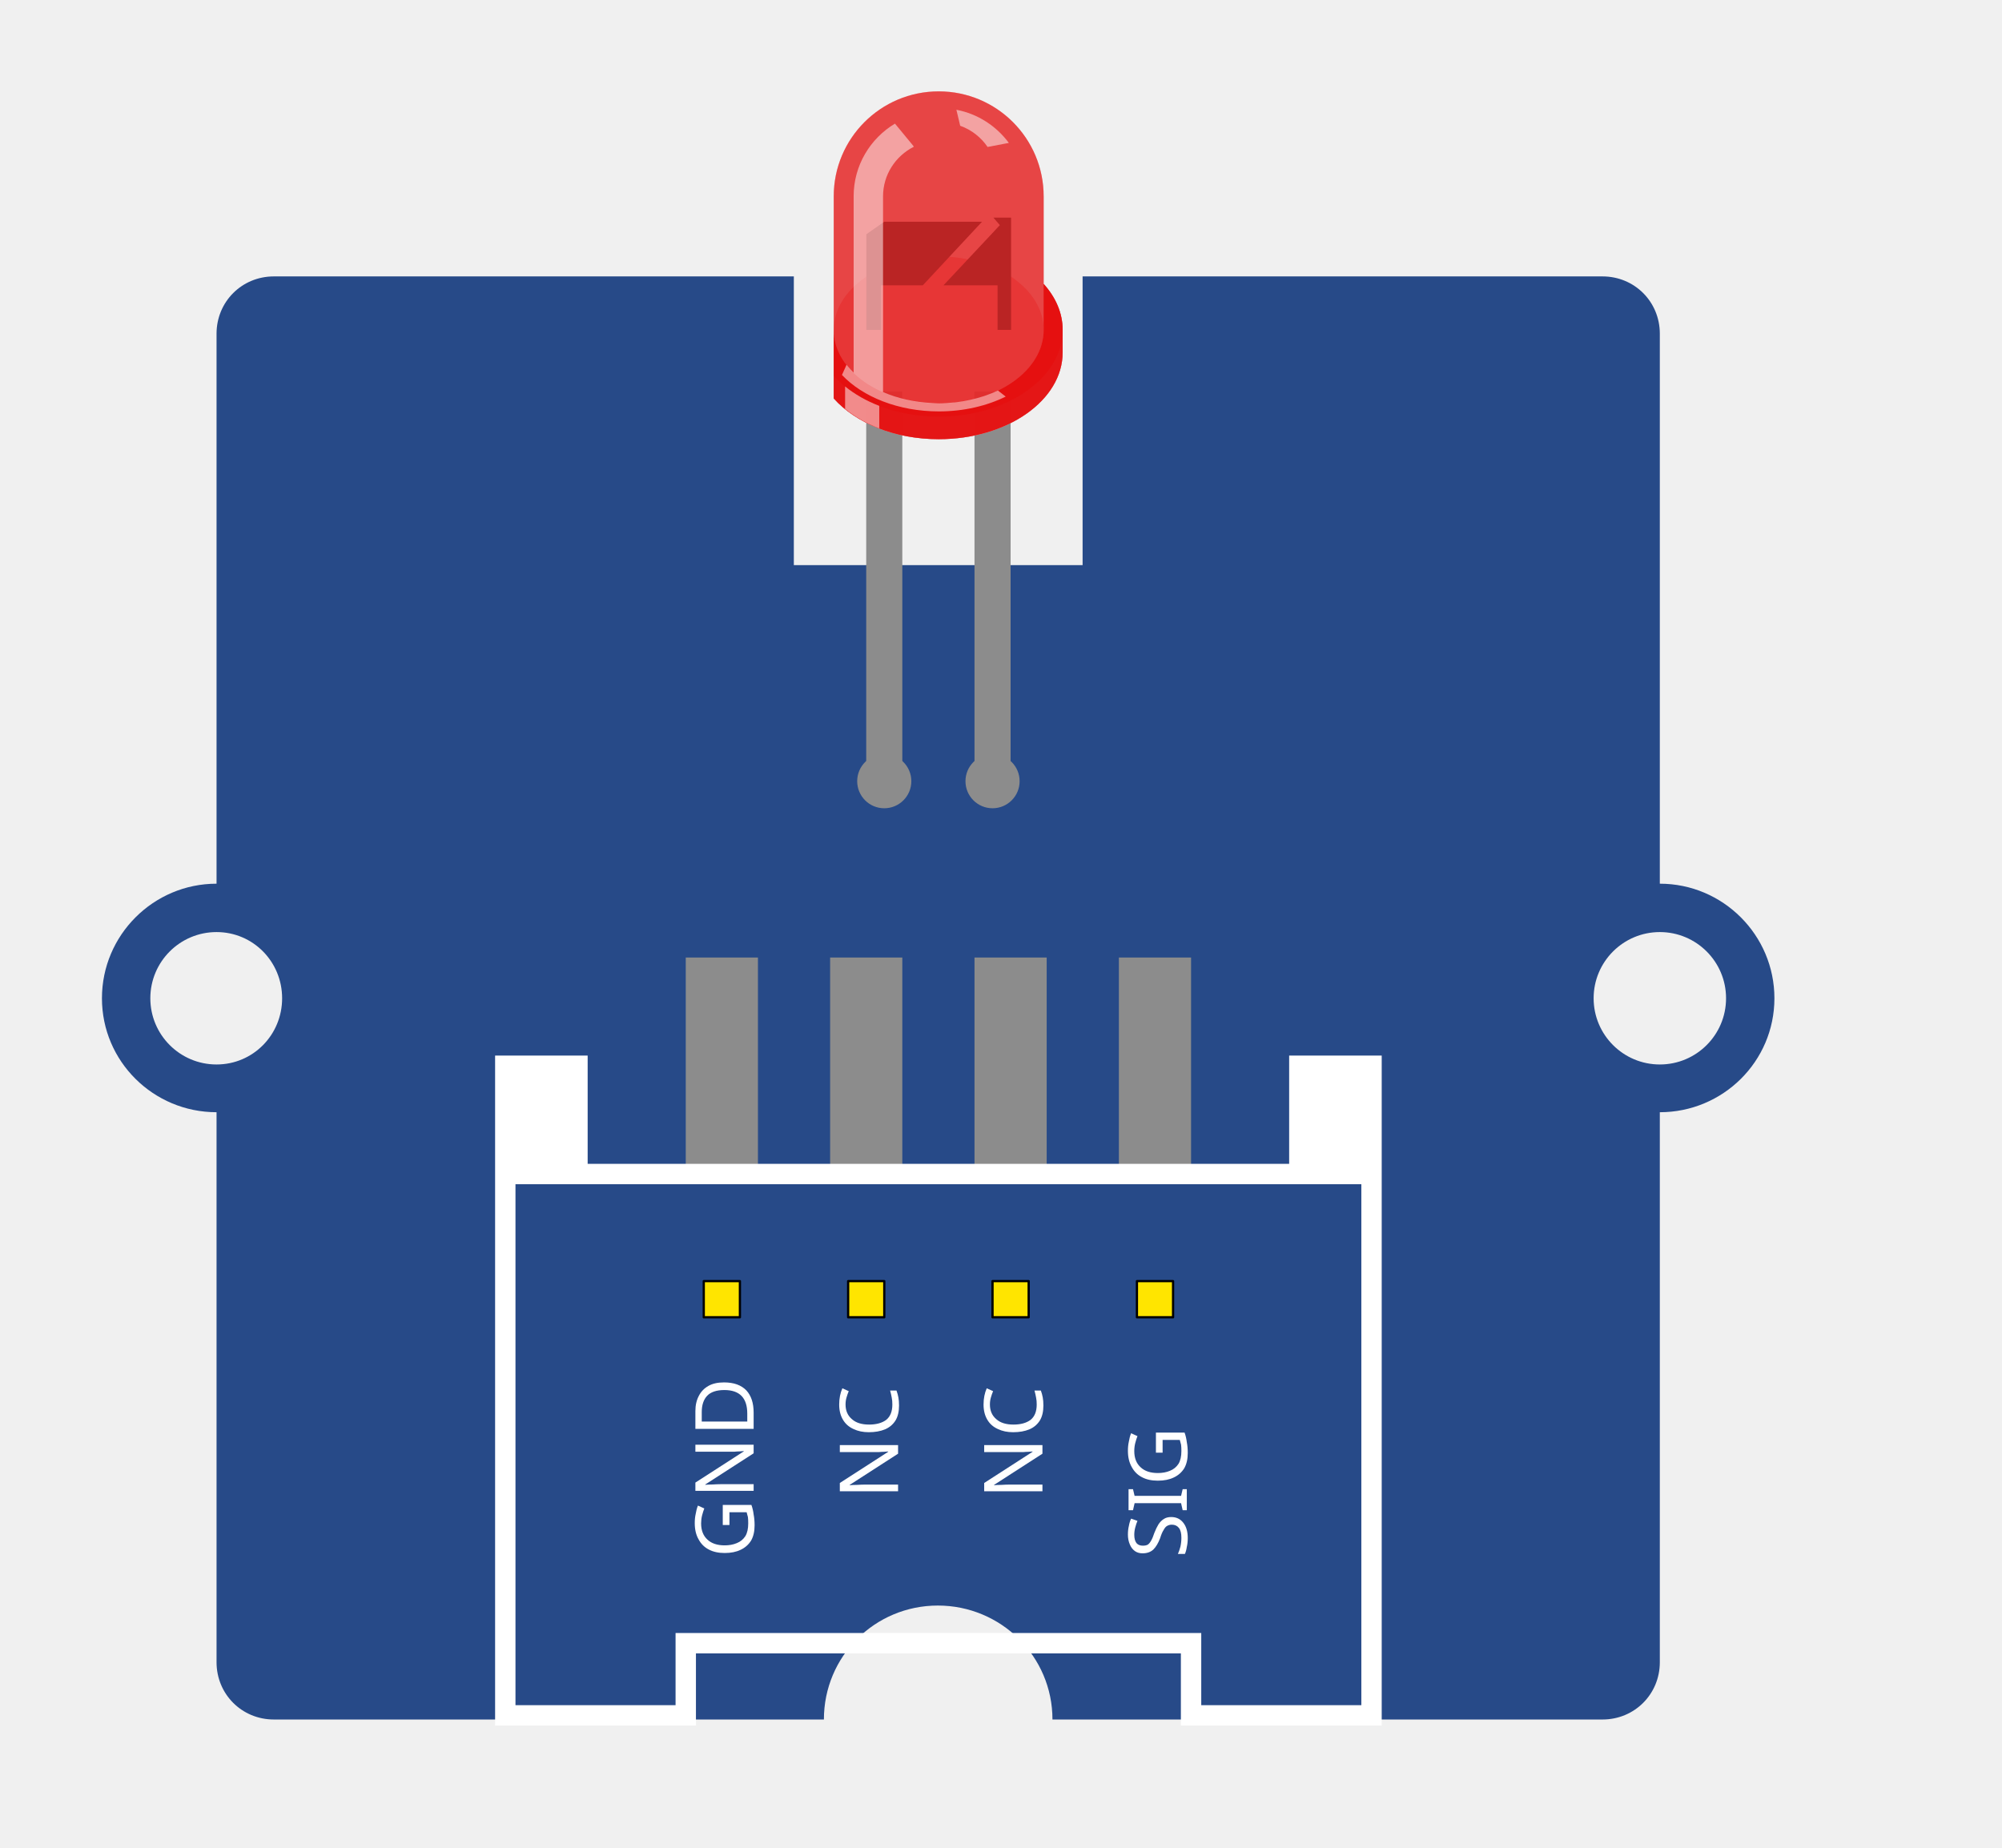
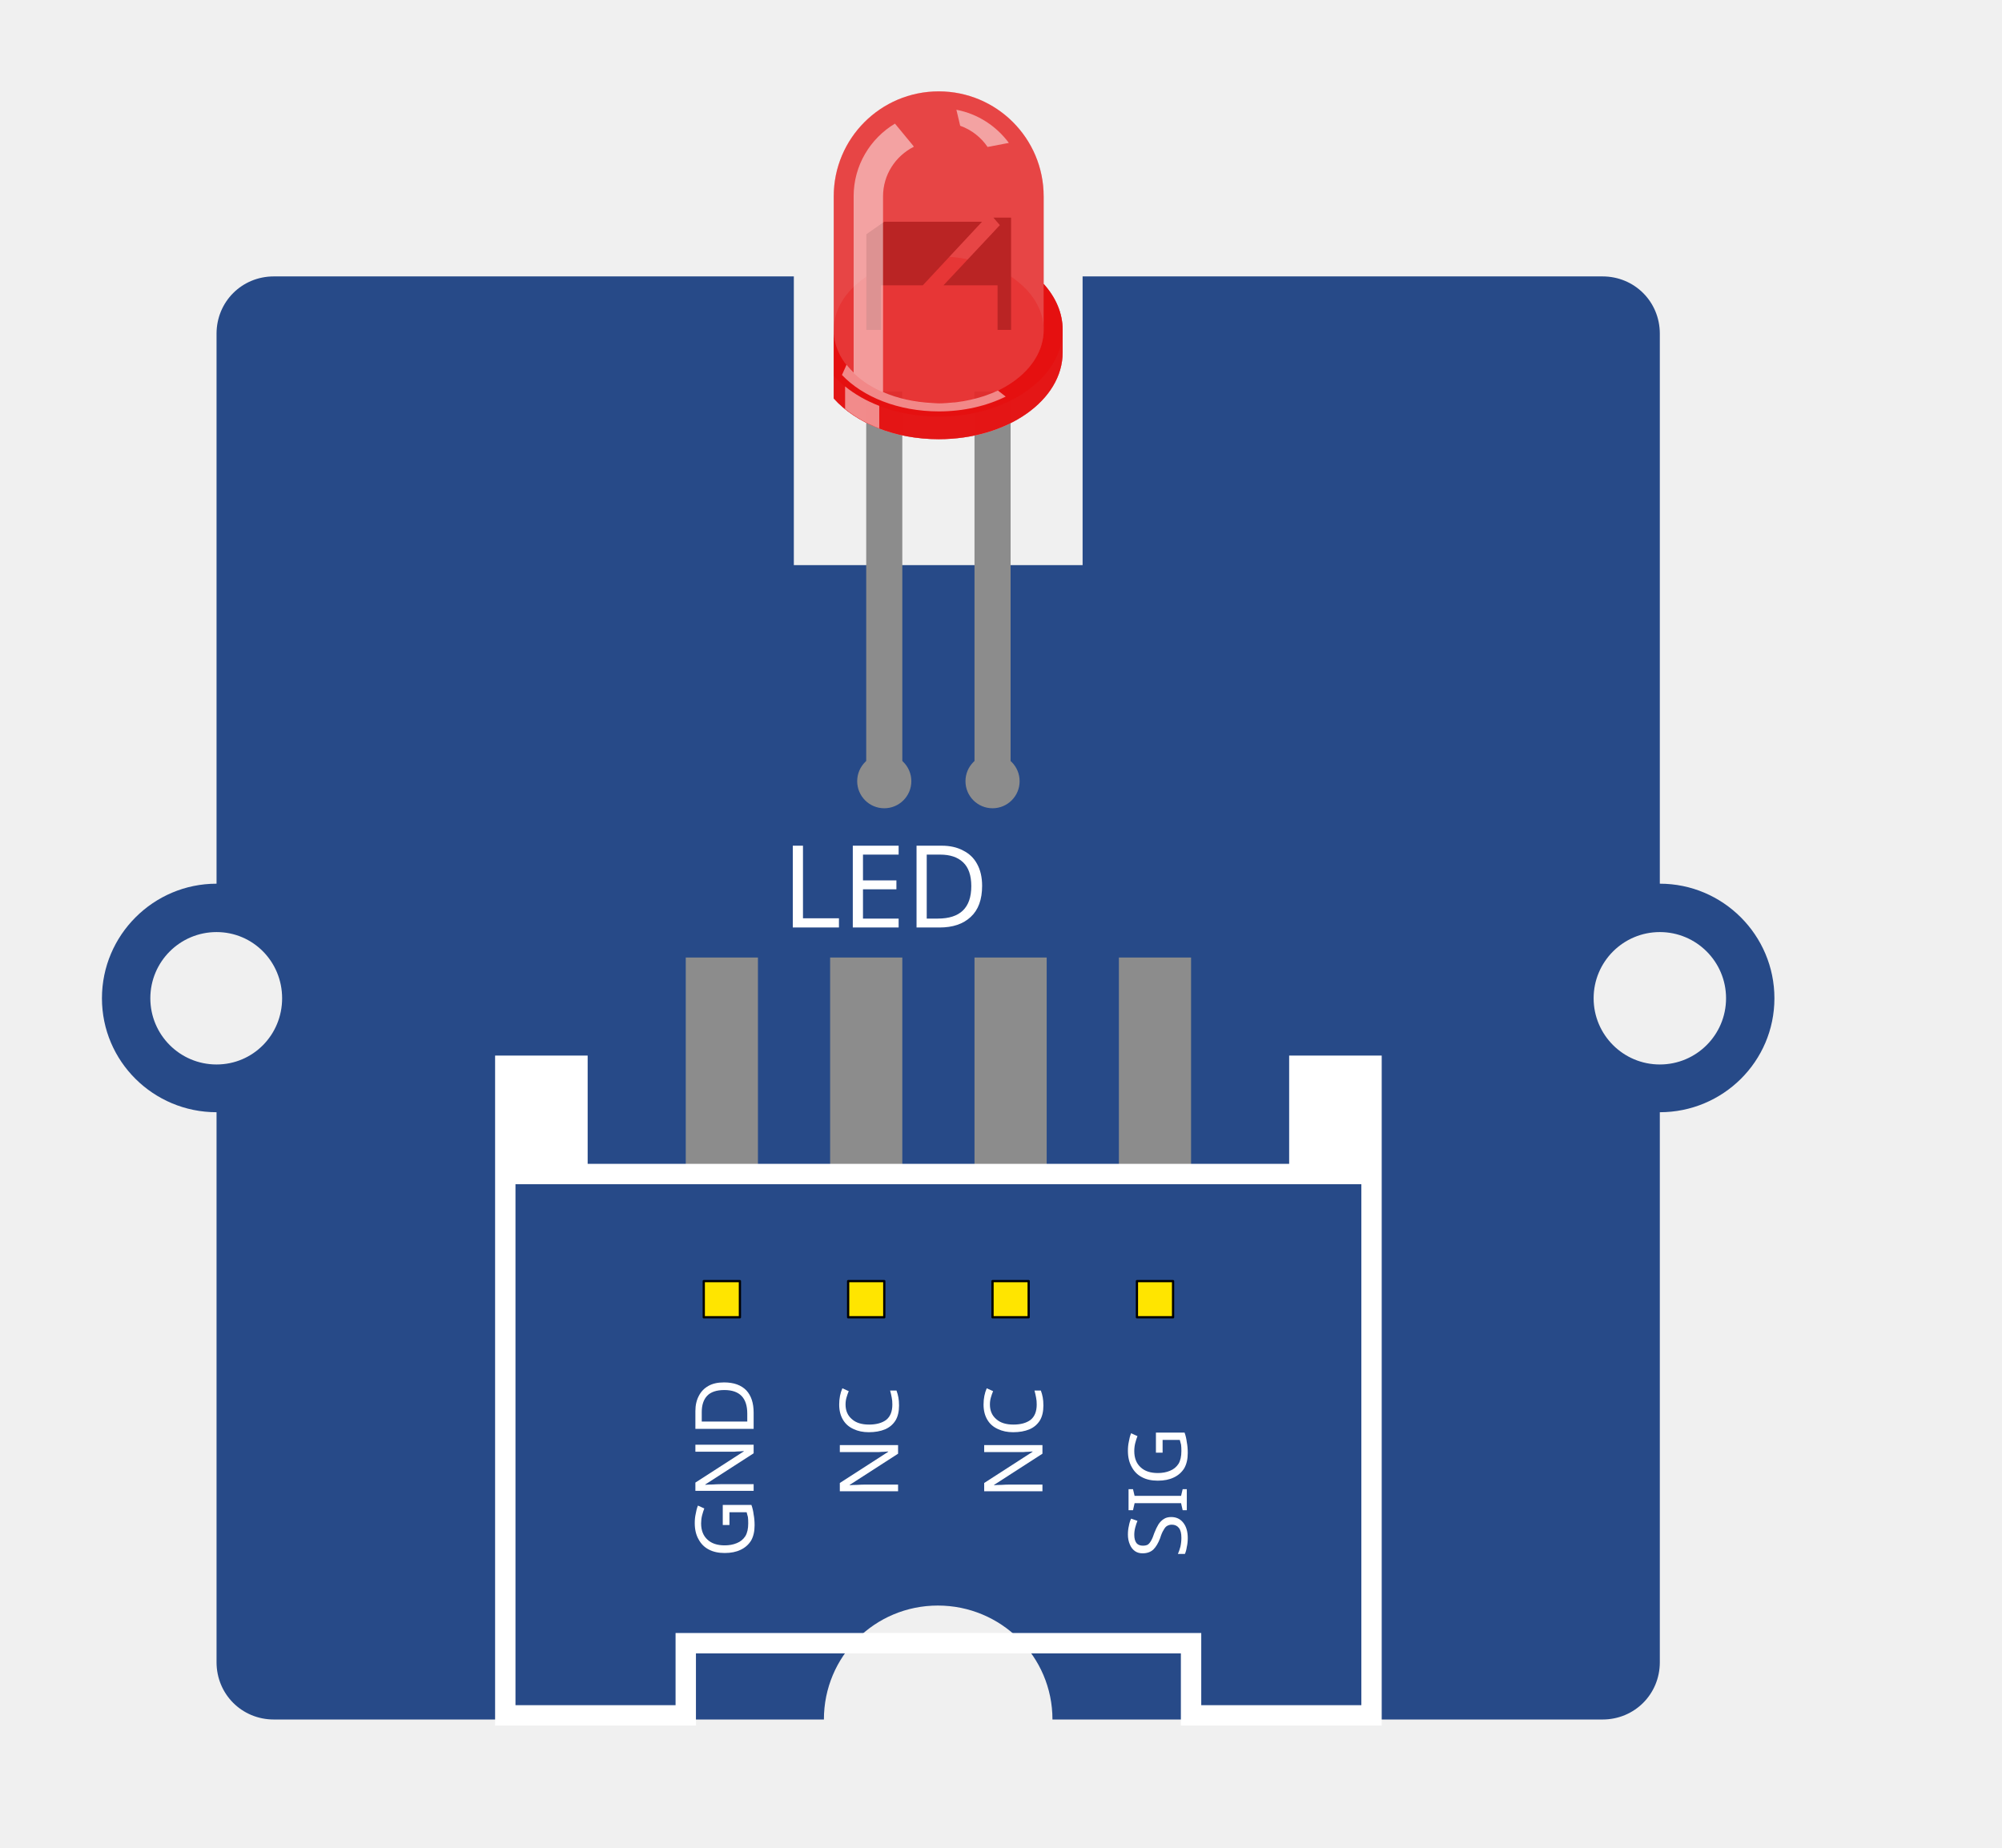
<svg xmlns="http://www.w3.org/2000/svg" width="26mm" version="1.1" height="24mm" id="svg2">
  <defs id="defs56" />
  <g id="layer1" style="display:inline" transform="translate(0,7.086614)">
    <path style="display:inline;fill:#274a88" d="m 13.441,6.483 c -1.57,0 -2.812,1.242 -2.812,2.812 l 0,27 c -3.1,0 -5.625,2.525 -5.625,5.625 0,3.1 2.525,5.594 5.625,5.594 l 0,27 c 0,1.57 1.242,2.812 2.812,2.812 l 27,0 c 0,-3.1 2.494,-5.594 5.594,-5.594 3.1,0 5.625,2.494 5.625,5.594 l 27,0 c 1.57,0 2.812,-1.242 2.812,-2.812 l 0,-27 c 3.1,0 5.625,-2.494 5.625,-5.594 0,-3.1 -2.525,-5.625 -5.625,-5.625 l 0,-27 c 0,-1.57 -1.242,-2.812 -2.812,-2.812 l -25.521,0 0,14.174 -14.174,0 0,-14.174 -25.523,0 z m -2.812,32.187 c 1.795,0 3.219,1.455 3.219,3.25 0,1.795 -1.424,3.25 -3.219,3.25 -1.795,0 -3.25,-1.455 -3.25,-3.25 0,-1.795 1.455,-3.25 3.25,-3.25 z m 70.844,0 c 1.795,0 3.25,1.455 3.25,3.25 0,1.795 -1.455,3.25 -3.25,3.25 -1.795,0 -3.25,-1.455 -3.25,-3.25 0,-1.795 1.455,-3.25 3.25,-3.25 z" id="Board" />
  </g>
  <g id="layer2" style="display:inline" transform="translate(0,7.086614)">
    <g style="display:inline" id="GroveLegs" transform="matrix(-1,0,0,-1,92.12455,1040.903)">
      <rect ry="0" rx="0" y="990.354" x="33.661" height="10.63" width="3.543" id="rect5136" style="fill:#8c8c8c;fill-opacity:1;stroke:none;stroke-width:0.72;stroke-linecap:round;stroke-linejoin:round;stroke-miterlimit:4;stroke-dasharray:none;stroke-opacity:1" />
      <rect ry="0" rx="0" y="990.354" x="40.748" height="10.63" width="3.543" id="rect5136-9" style="fill:#8c8c8c;fill-opacity:1;stroke:none;stroke-width:0.72;stroke-linecap:round;stroke-linejoin:round;stroke-miterlimit:4;stroke-dasharray:none;stroke-opacity:1" />
      <rect ry="0" rx="0" y="990.354" x="47.835" height="10.63" width="3.543" id="rect5136-1" style="fill:#8c8c8c;fill-opacity:1;stroke:none;stroke-width:0.72;stroke-linecap:round;stroke-linejoin:round;stroke-miterlimit:4;stroke-dasharray:none;stroke-opacity:1" />
      <rect ry="0" rx="0" y="990.354" x="54.921" height="10.63" width="3.543" id="rect5136-3" style="fill:#8c8c8c;fill-opacity:1;stroke:none;stroke-width:0.72;stroke-linecap:round;stroke-linejoin:round;stroke-miterlimit:4;stroke-dasharray:none;stroke-opacity:1" />
    </g>
    <path style="fill:none;fill-rule:evenodd;stroke:#ffffff;stroke-width:1;stroke-linecap:butt;stroke-linejoin:miter;stroke-miterlimit:4;stroke-dasharray:none;stroke-opacity:1" d="m 67.321,50.548 -42.52,0" id="path5132" />
    <path style="fill:none;fill-rule:evenodd;stroke:#ffffff;stroke-width:1;stroke-linecap:butt;stroke-linejoin:miter;stroke-miterlimit:4;stroke-dasharray:none;stroke-opacity:1" d="m 63.778,50.548 0,-5.315 3.543,0 0,31.89 -8.858,0 0,-3.543 -24.803,0 0,3.543 -8.858,0 0,-31.89 3.543,0 0,5.315" id="path5134" />
    <path style="fill:#ffffff;fill-opacity:1;stroke:none;stroke-width:0.72;stroke-linecap:round;stroke-linejoin:round;stroke-miterlimit:4;stroke-dasharray:none;stroke-opacity:1" d="m 27.89,50.097 c 0.06,-0.787 0.009,-1.594 0.026,-2.388 -0.012,-0.667 0.024,-1.344 -0.018,-2.005 -0.212,-0.134 -0.539,-0.023 -0.796,-0.059 -0.608,0.012 -1.225,-0.024 -1.827,0.018 -0.134,0.212 -0.023,0.539 -0.059,0.796 0.012,1.203 -0.024,2.416 0.018,3.612 0.212,0.134 0.539,0.023 0.796,0.059 0.608,-0.012 1.225,0.024 1.827,-0.018 l 0.034,-0.015 z" id="path5233" />
    <path style="fill:#ffffff;fill-opacity:1;stroke:none;stroke-width:0.72;stroke-linecap:round;stroke-linejoin:round;stroke-miterlimit:4;stroke-dasharray:none;stroke-opacity:1" d="m 66.863,50.097 c 0.06,-0.787 0.009,-1.594 0.026,-2.388 -0.012,-0.667 0.024,-1.344 -0.018,-2.005 -0.212,-0.134 -0.539,-0.023 -0.796,-0.059 -0.608,0.012 -1.225,-0.024 -1.827,0.018 -0.134,0.212 -0.023,0.539 -0.059,0.796 0.012,1.203 -0.024,2.416 0.018,3.612 0.212,0.134 0.539,0.023 0.796,0.059 0.608,-0.012 1.225,0.024 1.827,-0.018 l 0.034,-0.015 z" id="path5235" />
    <rect id="rect8-8" height="19.132" width="1.772" y="12.131" x="47.833" style="display:inline;fill:#8c8c8c" />
    <rect id="rect8" height="19.132" width="1.772" y="12.131" x="42.518" style="fill:#8c8c8c" />
    <g id="g12" transform="translate(39.53376,-7.248156)">
      <path d="m 11.694,14.099 0,-4.299 C 11.694,6.955 9.391,4.647 6.543,4.647 3.698,4.647 1.39,6.951 1.39,9.8 l 0,9.921 c 1.071,1.201 2.979,2.001 5.153,2.001 3.359,0 6.083,-1.902 6.083,-4.26 l 0,-1.107 c 0,-0.83 -0.345,-1.601 -0.932,-2.256 z" enable-background="new    " id="color_path14" style="opacity:0.3;fill:#e60000" />
      <path d="m 11.694,14.099 0,-4.299 C 11.694,6.955 9.391,4.647 6.543,4.647 3.698,4.647 1.39,6.951 1.39,9.8 l 0,9.921 c 1.071,1.201 2.979,2.001 5.153,2.001 3.359,0 6.083,-1.902 6.083,-4.26 l 0,-1.107 c 0,-0.83 -0.345,-1.601 -0.932,-2.256 z" enable-background="new    " id="path16" style="opacity:0.5;fill:#e6e6e6" />
      <path d="m 11.694,14.099 0,2.257 c 0,1.991 -2.301,3.608 -5.151,3.608 -2.845,0 -5.153,-1.612 -5.153,-3.608 l 0,2.257 0,1.109 c 1.071,1.2 2.979,2 5.153,2 3.359,0 6.083,-1.902 6.083,-4.26 l 0,-1.106 c 0,-0.831 -0.345,-1.602 -0.932,-2.257 z" enable-background="new    " id="path18" style="opacity:0.9;fill:#d1d1d1" />
      <path d="m 11.694,14.099 0,2.257 c 0,1.991 -2.301,3.608 -5.151,3.608 -2.845,0 -5.153,-1.612 -5.153,-3.608 l 0,2.257 0,1.109 c 1.071,1.2 2.979,2 5.153,2 3.359,0 6.083,-1.902 6.083,-4.26 l 0,-1.106 c 0,-0.831 -0.345,-1.602 -0.932,-2.257 z" enable-background="new    " id="color_path20" style="opacity:0.7;fill:#e60000" />
      <path d="m 11.694,14.099 0,2.257 c 0,1.991 -2.301,3.608 -5.151,3.608 -2.845,0 -5.153,-1.612 -5.153,-3.608 l 0,2.257 c 1.071,1.2 2.979,2.001 5.153,2.001 3.359,0 6.083,-1.903 6.083,-4.259 0,-0.83 -0.345,-1.601 -0.932,-2.256 z" enable-background="new    " id="color_path22" style="opacity:0.25;fill:#e60000" />
      <ellipse ry="3.606" rx="5.153" cy="16.356" cx="6.543" enable-background="new    " id="ellipse24" style="opacity:0.25;fill:#e6e6e6" />
      <ellipse ry="3.606" rx="5.153" cy="16.356" cx="6.543" enable-background="new    " id="color_ellipse26" style="opacity:0.25;fill:#e60000" />
      <polygon points="3.714,14.167 5.763,14.167 8.668,11.048 3.867,11.048 2.991,11.661 2.991,16.355 3.714,16.355 " id="polygon28" style="fill:#666666" />
      <polygon points="9.431,14.167 9.431,16.355 10.095,16.355 10.095,10.844 9.226,10.844 9.544,11.214 6.778,14.167 " id="polygon30" style="fill:#666666" />
      <path d="m 11.694,14.099 0,-4.299 C 11.694,6.955 9.391,4.647 6.543,4.647 3.698,4.647 1.39,6.951 1.39,9.8 l 0,9.921 c 1.071,1.201 2.979,2.001 5.153,2.001 3.359,0 6.083,-1.902 6.083,-4.26 l 0,-1.107 c 0,-0.83 -0.345,-1.601 -0.932,-2.256 z" enable-background="new    " id="color_path32" style="opacity:0.65;fill:#e60000" />
      <path d="M 8.943,7.376 9.986,7.177 C 9.374,6.354 8.473,5.754 7.411,5.55 l 0.186,0.786 c 0.555,0.196 1.022,0.567 1.346,1.04 z" enable-background="new    " id="path34" style="opacity:0.5;fill:#ffffff" />
      <path d="m 1.948,19.132 0,1.104 c 0.472,0.385 1.042,0.71 1.677,0.957 l 0,-1.107 C 2.988,19.841 2.422,19.518 1.948,19.132 Z" enable-background="new    " id="path36" style="opacity:0.5;fill:#ffffff" />
      <path d="M 9.44,19.338 C 9.254,19.427 9.055,19.505 8.855,19.577 8.813,19.592 8.769,19.607 8.725,19.62 8.315,19.751 7.881,19.851 7.42,19.907 7.366,19.914 7.31,19.922 7.256,19.922 7.023,19.943 6.788,19.964 6.55,19.964 6.442,19.964 6.327,19.952 6.207,19.946 5.334,19.904 4.513,19.717 3.81,19.409 l 0,-6.098 0,-3.508 C 3.81,8.734 4.426,7.819 5.317,7.368 L 5.302,7.33 4.395,6.23 C 3.181,6.959 2.367,8.281 2.367,9.801 l 0,8.653 C 2.331,18.419 2.143,18.23 2.018,18.07 l -0.224,0.499 c 1.019,1.077 2.769,1.789 4.757,1.789 1.222,0 2.354,-0.271 3.28,-0.728 L 9.448,19.332 C 9.44,19.338 9.44,19.338 9.44,19.338 Z" enable-background="new    " id="path38" style="opacity:0.5;fill:#ffffff" />
    </g>
    <circle style="fill:#8c8c8c;fill-opacity:1;stroke:none;stroke-width:0.72;stroke-linecap:round;stroke-linejoin:round;stroke-miterlimit:4;stroke-dasharray:none;stroke-opacity:1" id="path4726" cx="43.404" cy="-31.263" transform="scale(1,-1)" r="1.329" />
    <circle style="display:inline;fill:#8c8c8c;fill-opacity:1;stroke:none;stroke-width:0.72;stroke-linecap:round;stroke-linejoin:round;stroke-miterlimit:4;stroke-dasharray:none;stroke-opacity:1" id="path4726-0" cx="48.719" cy="-31.263" transform="scale(1,-1)" r="1.329" />
  </g>
  <g id="layer4" transform="translate(0,7.086614)" style="display:inline">
    <text xml:space="preserve" style="font-style:normal;font-variant:normal;font-weight:normal;font-stretch:normal;font-size:4px;line-height:125%;font-family:OCRA;-inkscape-font-specification:'OCRA, Normal';text-align:start;letter-spacing:0px;word-spacing:0px;writing-mode:lr-tb;text-anchor:start;fill:#000000;fill-opacity:1;stroke:none;stroke-width:1px;stroke-linecap:butt;stroke-linejoin:miter;stroke-opacity:1" x="-66.513" y="44.08" id="Label_NC2" transform="matrix(0,-1,1,0,0,0)">
      <tspan id="tspan4189" x="-66.513" y="44.08" style="font-style:normal;font-variant:normal;font-weight:normal;font-stretch:normal;font-size:4px;line-height:125%;font-family:OCRA;-inkscape-font-specification:'OCRA, Normal';text-align:start;writing-mode:lr-tb;text-anchor:start;fill:#ffffff">NC</tspan>
    </text>
    <text xml:space="preserve" style="font-style:normal;font-variant:normal;font-weight:normal;font-stretch:normal;font-size:4px;line-height:125%;font-family:OCRA;-inkscape-font-specification:'OCRA, Normal';text-align:start;letter-spacing:0px;word-spacing:0px;writing-mode:lr-tb;text-anchor:start;fill:#000000;fill-opacity:1;stroke:none;stroke-width:1px;stroke-linecap:butt;stroke-linejoin:miter;stroke-opacity:1" x="-66.513" y="51.166" id="Label_NC1" transform="matrix(0,-1,1,0,0,0)">
      <tspan id="tspan43" x="-66.513" y="51.166" style="font-style:normal;font-variant:normal;font-weight:normal;font-stretch:normal;font-size:4px;line-height:125%;font-family:OCRA;-inkscape-font-specification:'OCRA, Normal';text-align:start;writing-mode:lr-tb;text-anchor:start;fill:#ffffff">NC</tspan>
    </text>
    <text xml:space="preserve" style="font-style:normal;font-variant:normal;font-weight:normal;font-stretch:normal;font-size:4px;line-height:125%;font-family:OCRA;-inkscape-font-specification:'OCRA, Normal';text-align:start;letter-spacing:0px;word-spacing:0px;writing-mode:lr-tb;text-anchor:start;fill:#000000;fill-opacity:1;stroke:none;stroke-width:1px;stroke-linecap:butt;stroke-linejoin:miter;stroke-opacity:1" x="-69.404" y="58.253" id="Label_SIG" transform="matrix(0,-1,1,0,0,0)">
      <tspan id="tspan46" x="-69.404" y="58.253" style="font-style:normal;font-variant:normal;font-weight:normal;font-stretch:normal;font-size:4px;line-height:125%;font-family:OCRA;-inkscape-font-specification:'OCRA, Normal';text-align:start;writing-mode:lr-tb;text-anchor:start;fill:#ffffff">SIG</tspan>
    </text>
    <text xml:space="preserve" style="font-style:normal;font-variant:normal;font-weight:normal;font-stretch:normal;font-size:4px;line-height:125%;font-family:OCRA;-inkscape-font-specification:'OCRA, Normal';text-align:start;letter-spacing:0px;word-spacing:0px;writing-mode:lr-tb;text-anchor:start;display:inline;fill:#ffffff;fill-opacity:1;stroke:none;stroke-width:1px;stroke-linecap:butt;stroke-linejoin:miter;stroke-opacity:1" x="-69.404" y="36.993" id="Label_GND" transform="matrix(0,-1,1,0,0,0)">
      <tspan id="tspan4197" style="font-style:normal;font-variant:normal;font-weight:normal;font-stretch:normal;font-size:4px;line-height:125%;font-family:OCRA;-inkscape-font-specification:'OCRA, Normal';text-align:start;writing-mode:lr-tb;text-anchor:start" x="-69.404" y="36.993">GND</tspan>
    </text>
+     <text xml:space="preserve" style="font-style:normal;font-variant:normal;font-weight:normal;font-stretch:normal;font-size:4px;line-height:125%;font-family:OCRA;-inkscape-font-specification:'OCRA, Normal';text-align:start;letter-spacing:0px;word-spacing:0px;writing-mode:lr-tb;text-anchor:start;display:inline;fill:#000000;fill-opacity:1;stroke:none;stroke-width:1px;stroke-linecap:butt;stroke-linejoin:miter;stroke-opacity:1" x="46.059" y="38.445" id="Label_Main">
+       <tspan id="tspan4181" x="46.059" y="38.445" style="font-style:normal;font-variant:normal;font-weight:normal;font-stretch:normal;font-size:5.625px;line-height:125%;font-family:OCRA;-inkscape-font-specification:'OCRA, Normal';text-align:center;writing-mode:lr-tb;text-anchor:middle;fill:#ffffff">LED</tspan>
+     </text>
  </g>
  <g id="layer5" transform="translate(0,7.086614)" style="display:inline">
    <path id="connector1pin" d="m 57.58,57.58 -1.774,0 0,-1.774 1.774,0 0,1.774 z" style="display:inline;fill:#ffe500;stroke:#000000;stroke-width:0.11;stroke-linejoin:round" />
    <path id="connector2pin" d="m 48.718,55.806 1.774,0 0,1.774 -1.774,0 0,-1.774 z" style="display:inline;fill:#ffe500;stroke:#000000;stroke-width:0.11;stroke-linejoin:round" />
    <path id="connector3pin" d="m 41.631,57.58 0,-1.774 1.774,0 0,1.774 -1.774,0 z" style="display:inline;fill:#ffe500;stroke:#000000;stroke-width:0.11;stroke-linejoin:round" />
    <path id="connector4pin" d="m 34.544,57.58 0,-1.774 1.774,0 0,1.774 -1.774,0 z" style="display:inline;fill:#ffe500;stroke:#000000;stroke-width:0.11;stroke-linejoin:round" />
  </g>
</svg>
